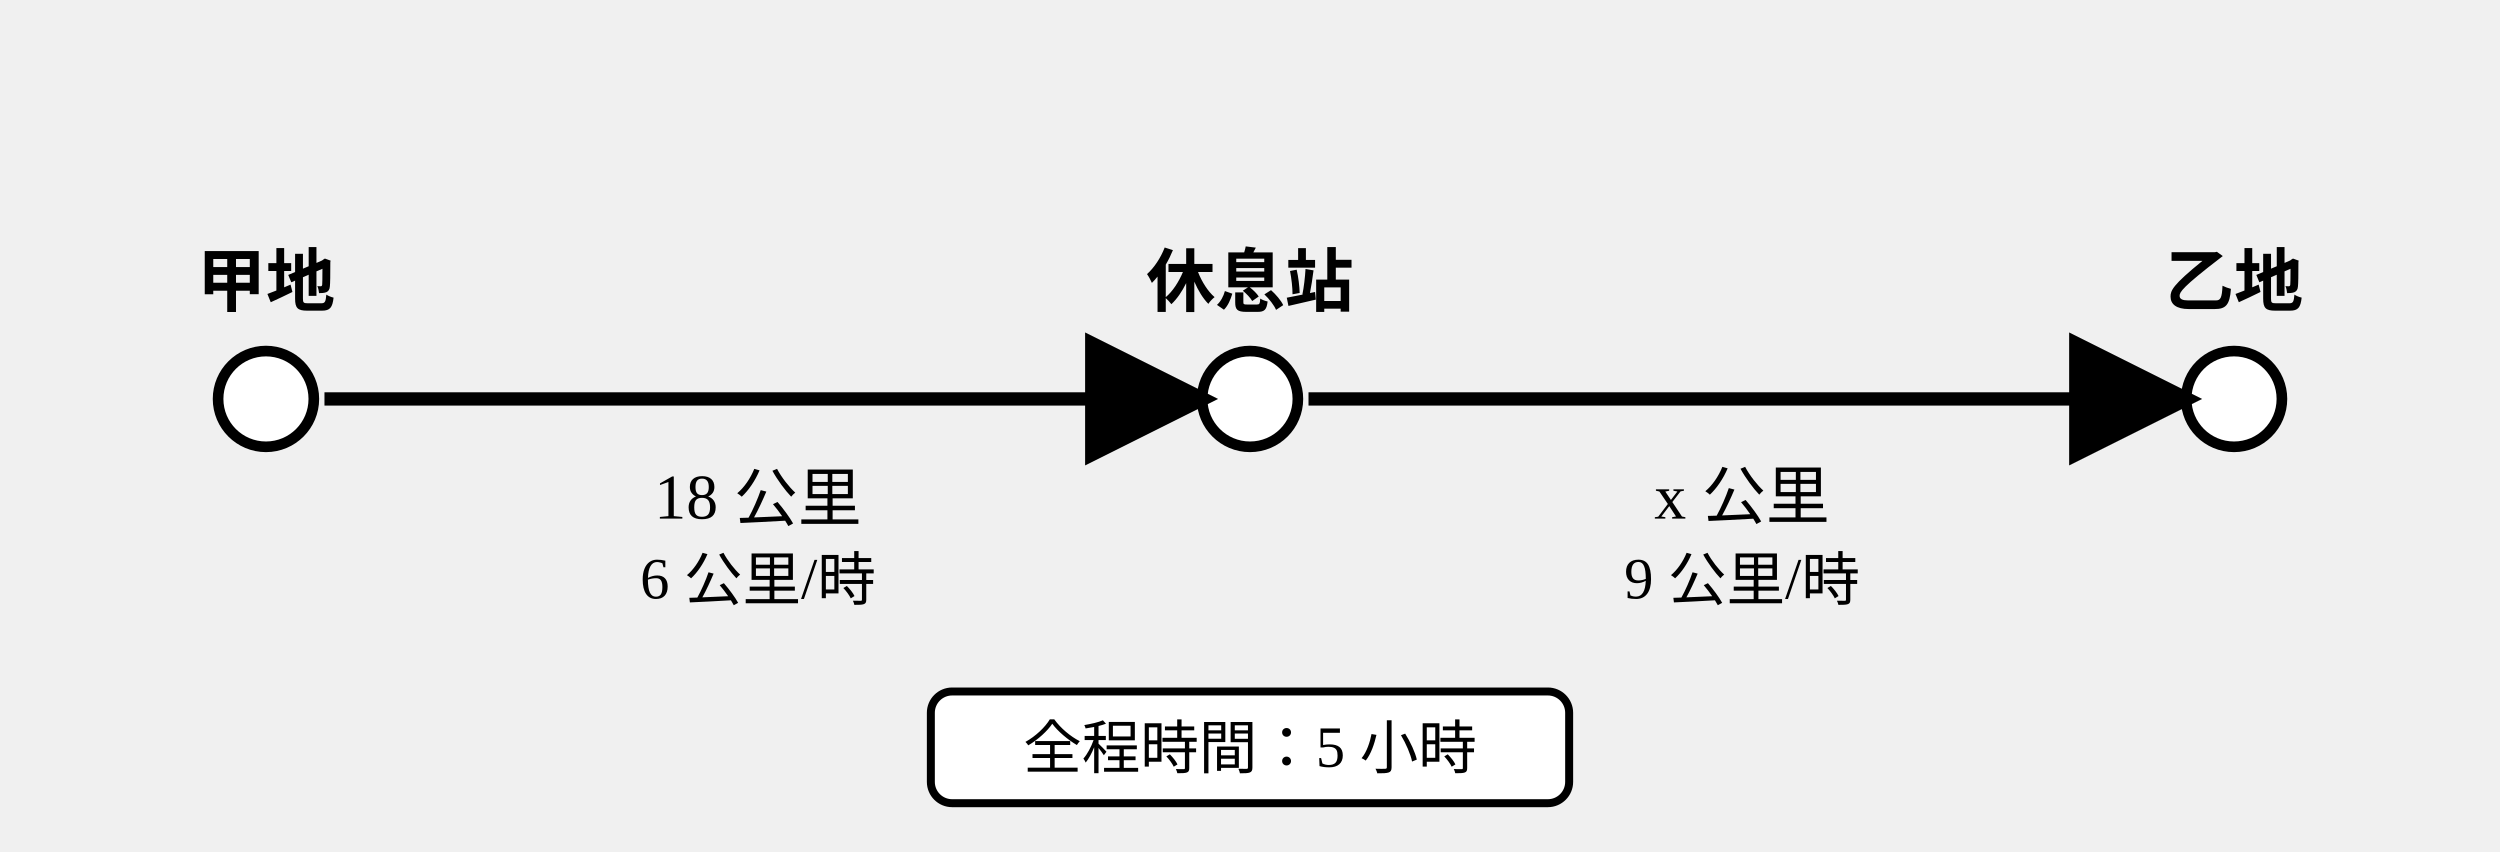
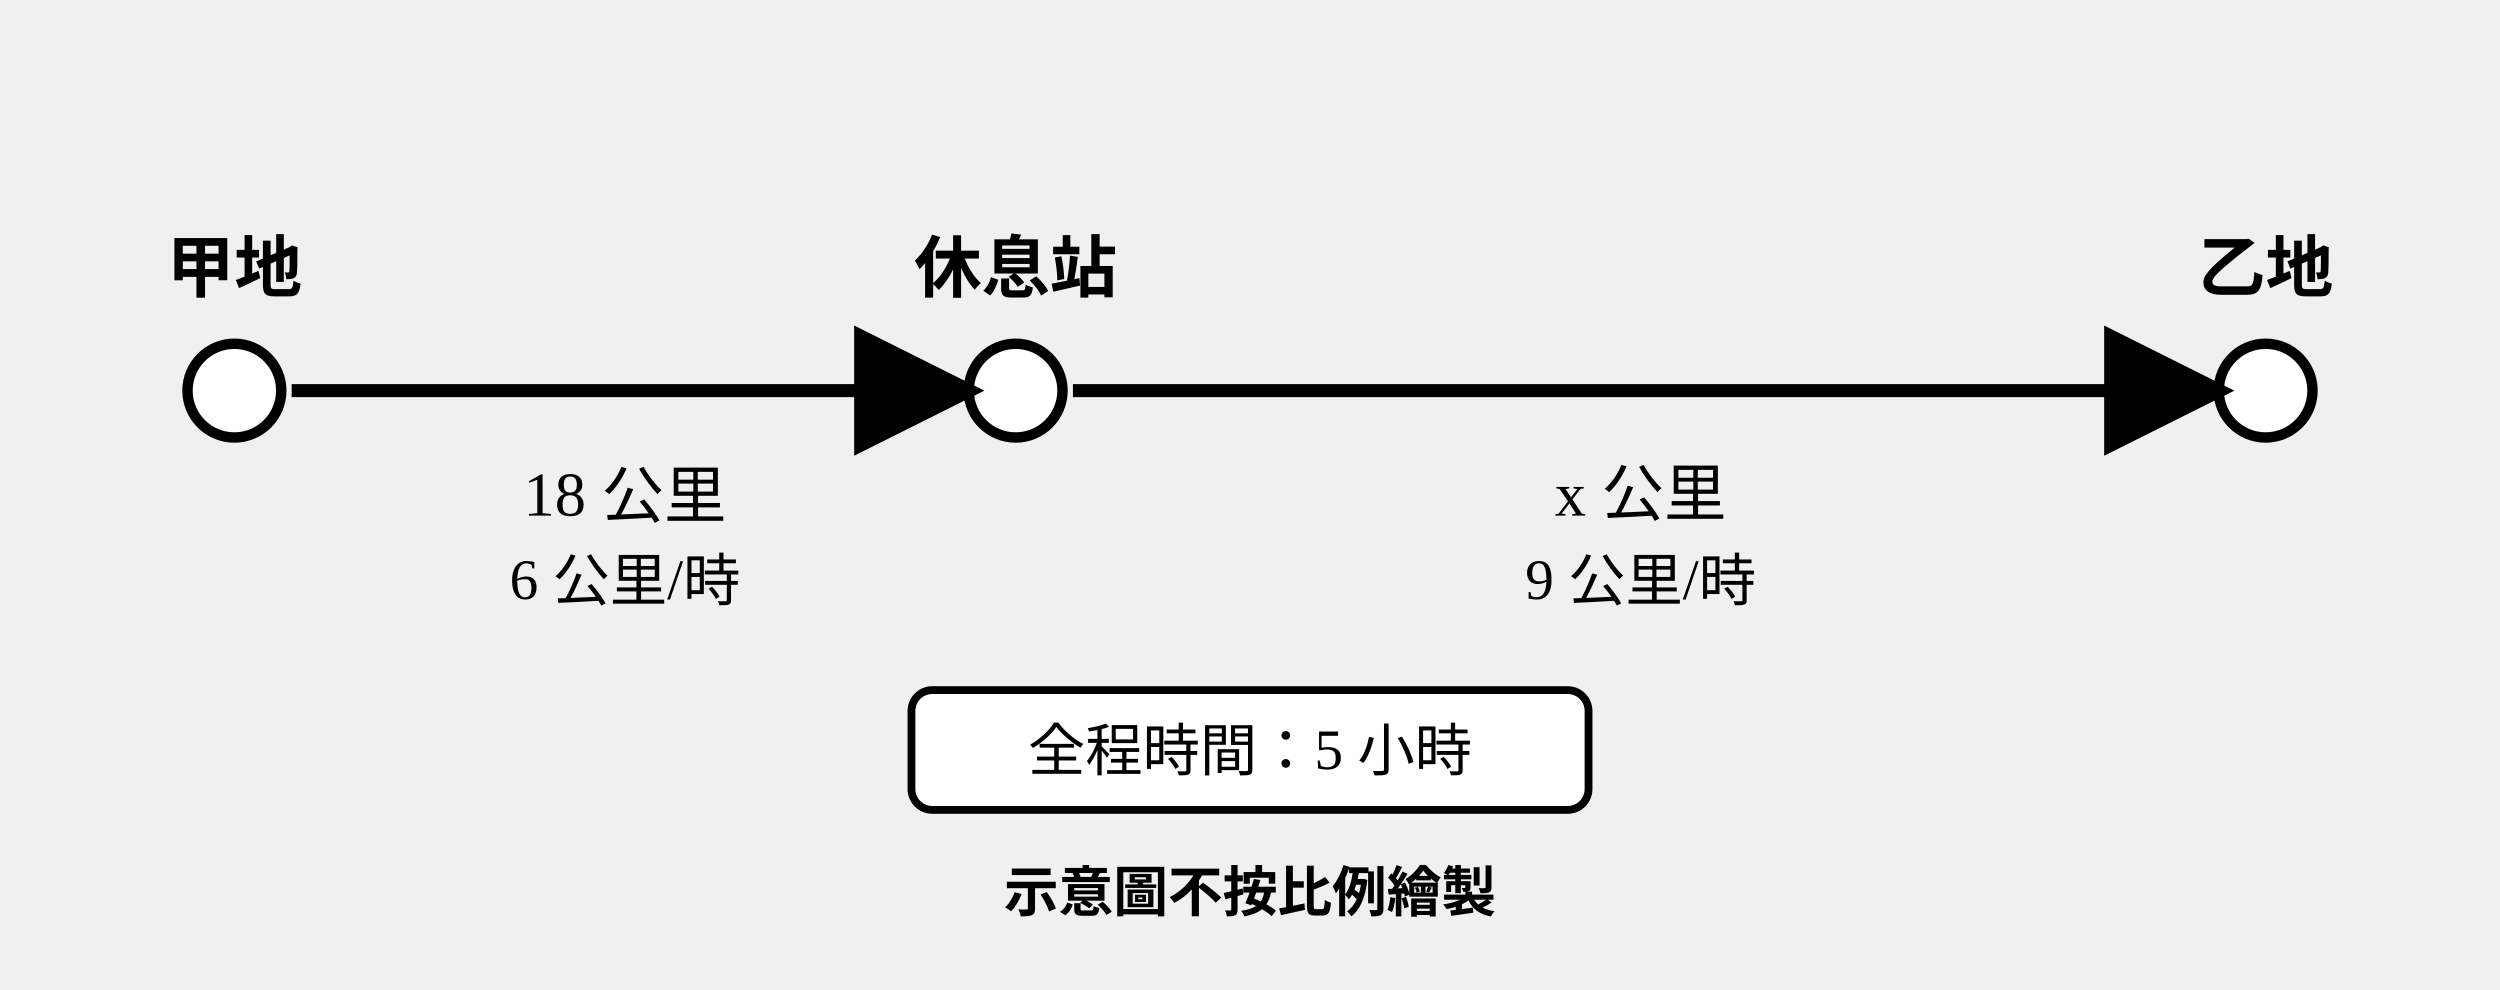
- <svg xmlns="http://www.w3.org/2000/svg" viewBox="0 0 940 320" role="img" aria-labelledby="t d">
+ <svg xmlns="http://www.w3.org/2000/svg" viewBox="0 0 960 380" role="img" aria-labelledby="title desc">
  <defs>
    <marker id="arrow" markerWidth="10" markerHeight="10" refX="8" refY="5" orient="auto">
      <path d="M0,0 L10,5 L0,10 z" fill="currentColor" />
    </marker>
  </defs>
-   <circle cx="100" cy="150" r="18" fill="white" stroke="currentColor" stroke-width="4" />
-   <circle cx="470" cy="150" r="18" fill="white" stroke="currentColor" stroke-width="4" />
-   <circle cx="840" cy="150" r="18" fill="white" stroke="currentColor" stroke-width="4" />
-   <line x1="122" y1="150" x2="448" y2="150" stroke="currentColor" stroke-width="5" marker-end="url(#arrow)" />
-   <line x1="492" y1="150" x2="818" y2="150" stroke="currentColor" stroke-width="5" marker-end="url(#arrow)" />
-   <text x="100" y="115" text-anchor="middle" font-size="26" font-weight="700">甲地</text>
-   <text x="470" y="115" text-anchor="middle" font-size="26" font-weight="700">休息站</text>
-   <text x="840" y="115" text-anchor="middle" font-size="26" font-weight="700">乙地</text>
-   <text x="285" y="195" text-anchor="middle" font-size="24">18 公里</text>
-   <text x="285" y="225" text-anchor="middle" font-size="22">6 公里/時</text>
-   <text x="655" y="195" text-anchor="middle" font-size="24">x 公里</text>
-   <text x="655" y="225" text-anchor="middle" font-size="22">9 公里/時</text>
-   <rect x="350" y="260" width="240" height="42" rx="8" fill="white" stroke="currentColor" stroke-width="3" />
-   <text x="470" y="289" text-anchor="middle" font-size="22">全程時間：5 小時</text>
+   <circle cx="90" cy="150" r="18" fill="white" stroke="currentColor" stroke-width="4" />
+   <circle cx="390" cy="150" r="18" fill="white" stroke="currentColor" stroke-width="4" />
+   <circle cx="870" cy="150" r="18" fill="white" stroke="currentColor" stroke-width="4" />
+   <line x1="112" y1="150" x2="368" y2="150" stroke="currentColor" stroke-width="5" marker-end="url(#arrow)" />
+   <line x1="412" y1="150" x2="848" y2="150" stroke="currentColor" stroke-width="5" marker-end="url(#arrow)" />
+   <text x="90" y="112" text-anchor="middle" font-size="26" font-weight="700">甲地</text>
+   <text x="390" y="112" text-anchor="middle" font-size="26" font-weight="700">休息站</text>
+   <text x="870" y="112" text-anchor="middle" font-size="26" font-weight="700">乙地</text>
+   <text x="240" y="198" text-anchor="middle" font-size="24">18 公里</text>
+   <text x="240" y="230" text-anchor="middle" font-size="22">6 公里/時</text>
+   <text x="630" y="198" text-anchor="middle" font-size="24">x 公里</text>
+   <text x="630" y="230" text-anchor="middle" font-size="22">9 公里/時</text>
+   <rect x="350" y="265" width="260" height="46" rx="8" fill="white" stroke="currentColor" stroke-width="3" />
+   <text x="480" y="296" text-anchor="middle" font-size="22">全程時間：5 小時</text>
+   <text x="480" y="350" text-anchor="middle" font-size="21" font-weight="700">示意圖不按比例繪製</text>
</svg>
